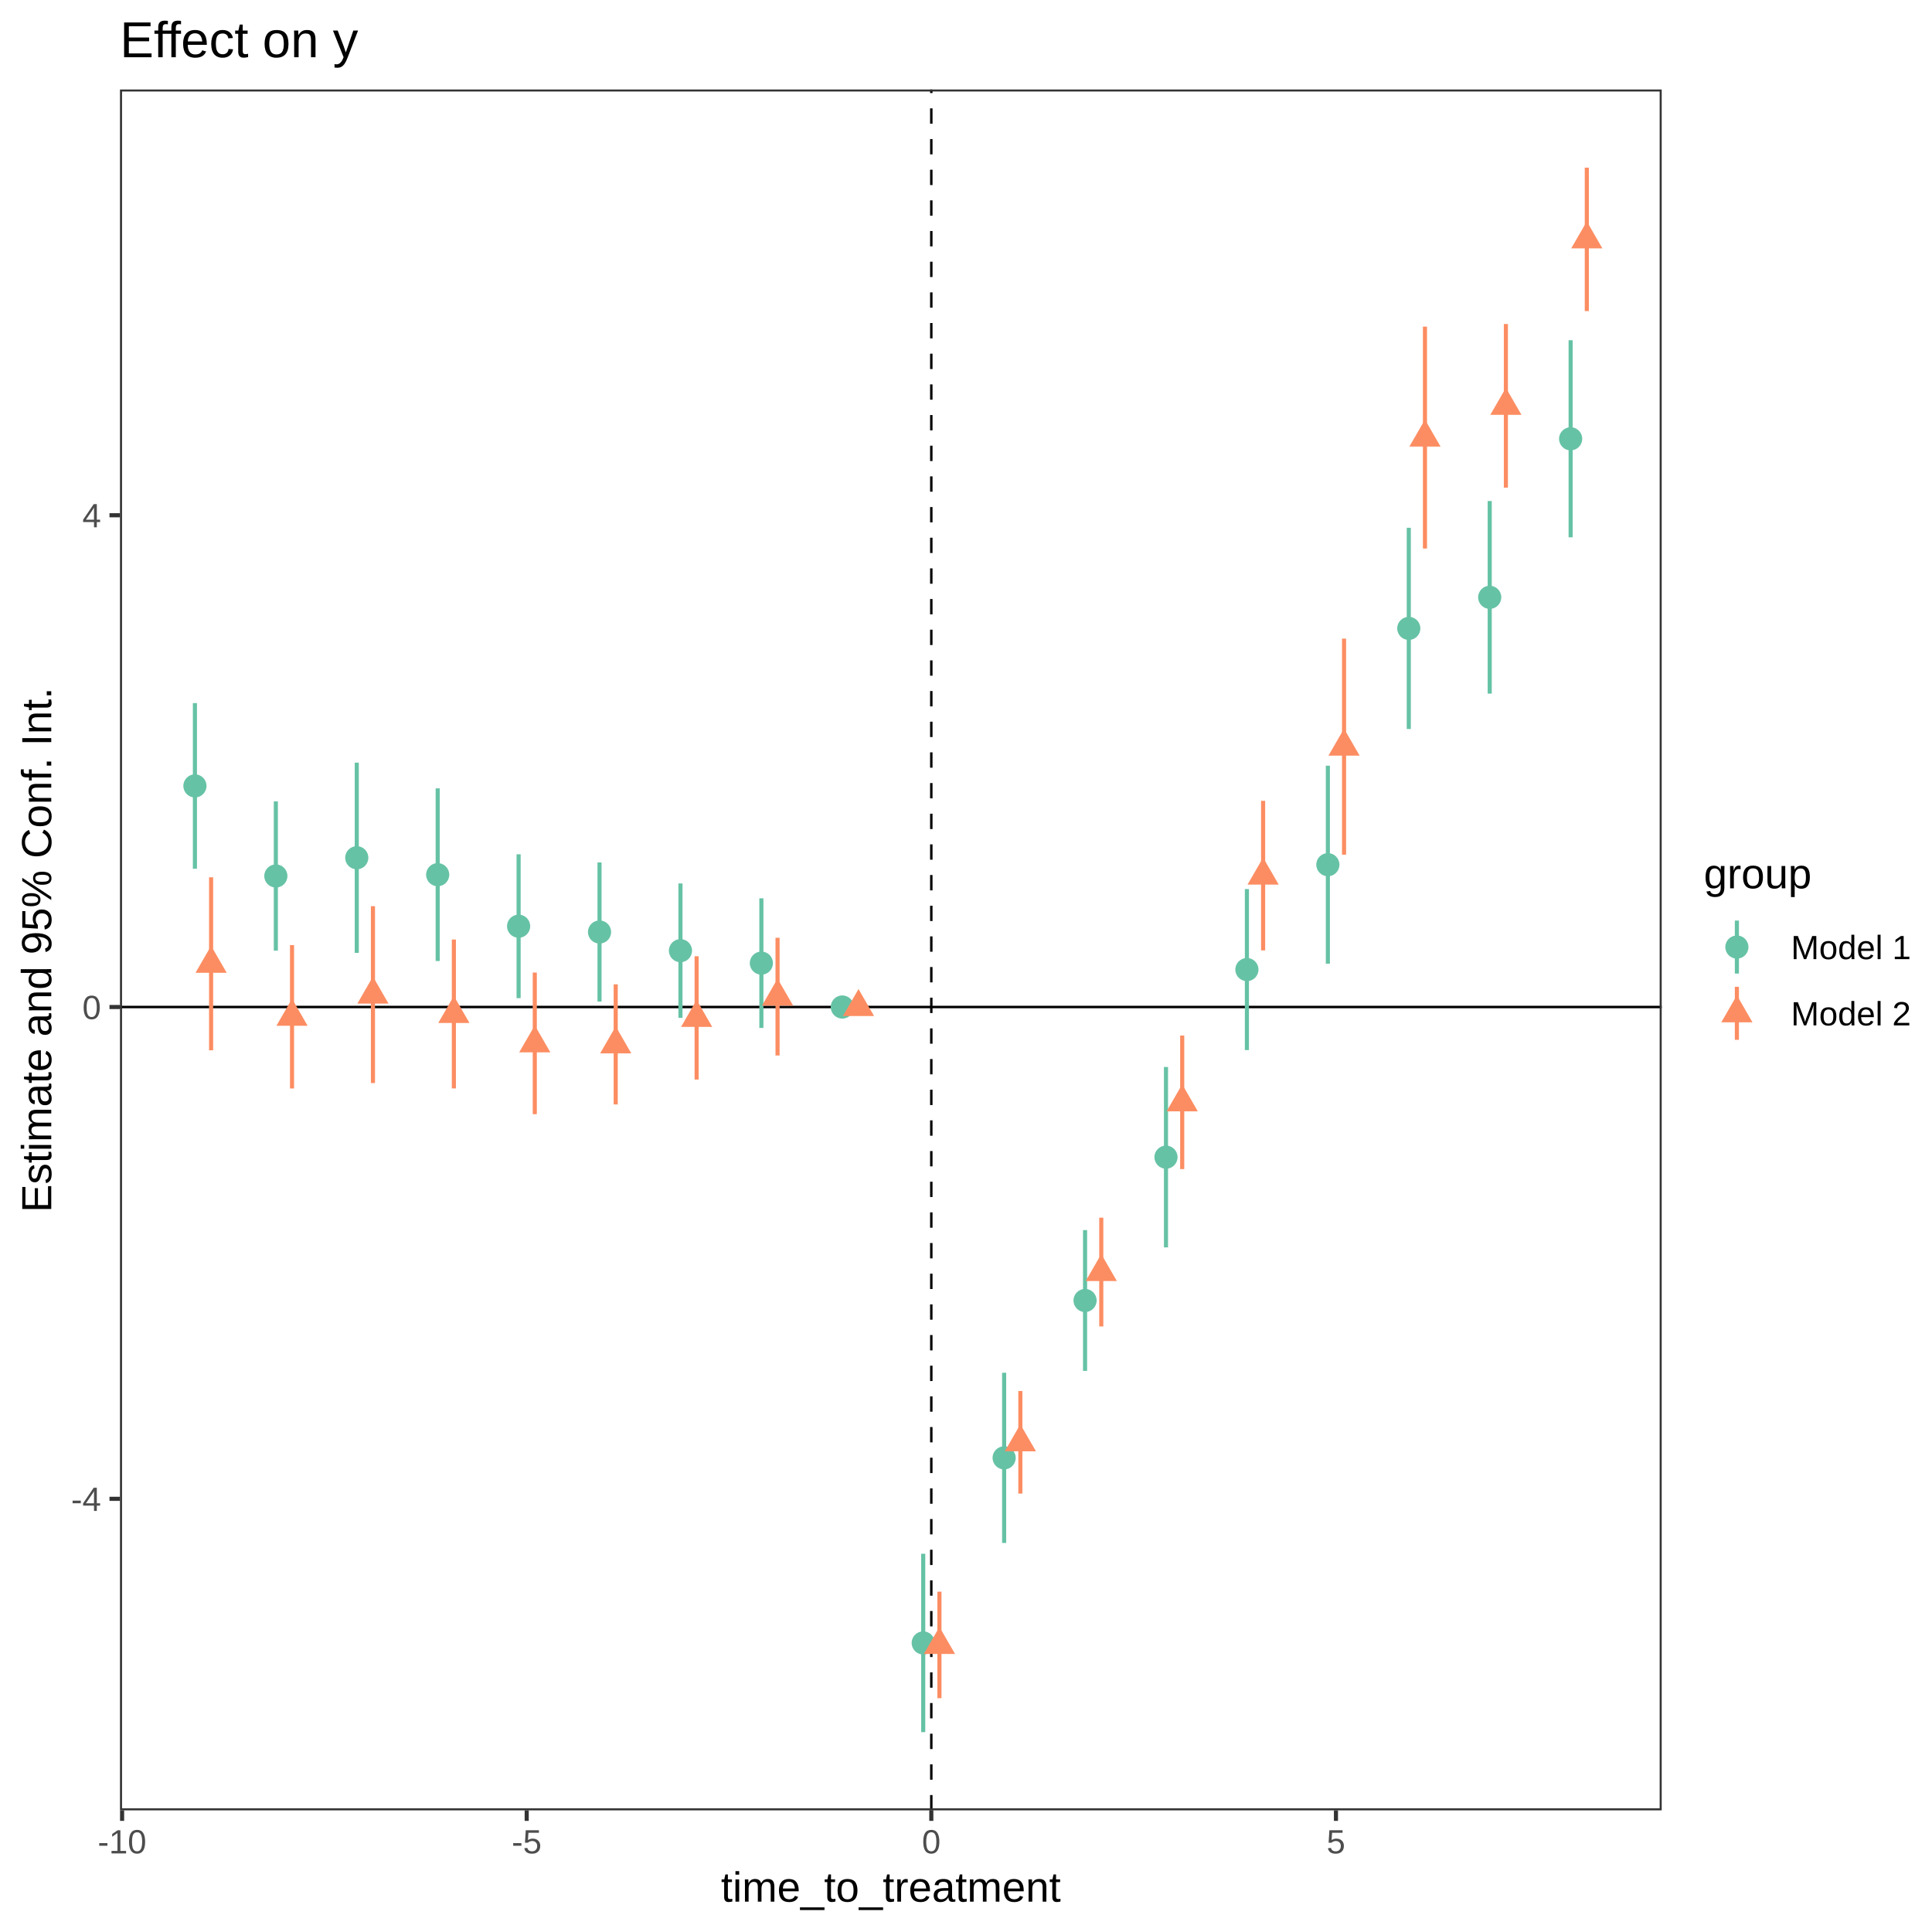
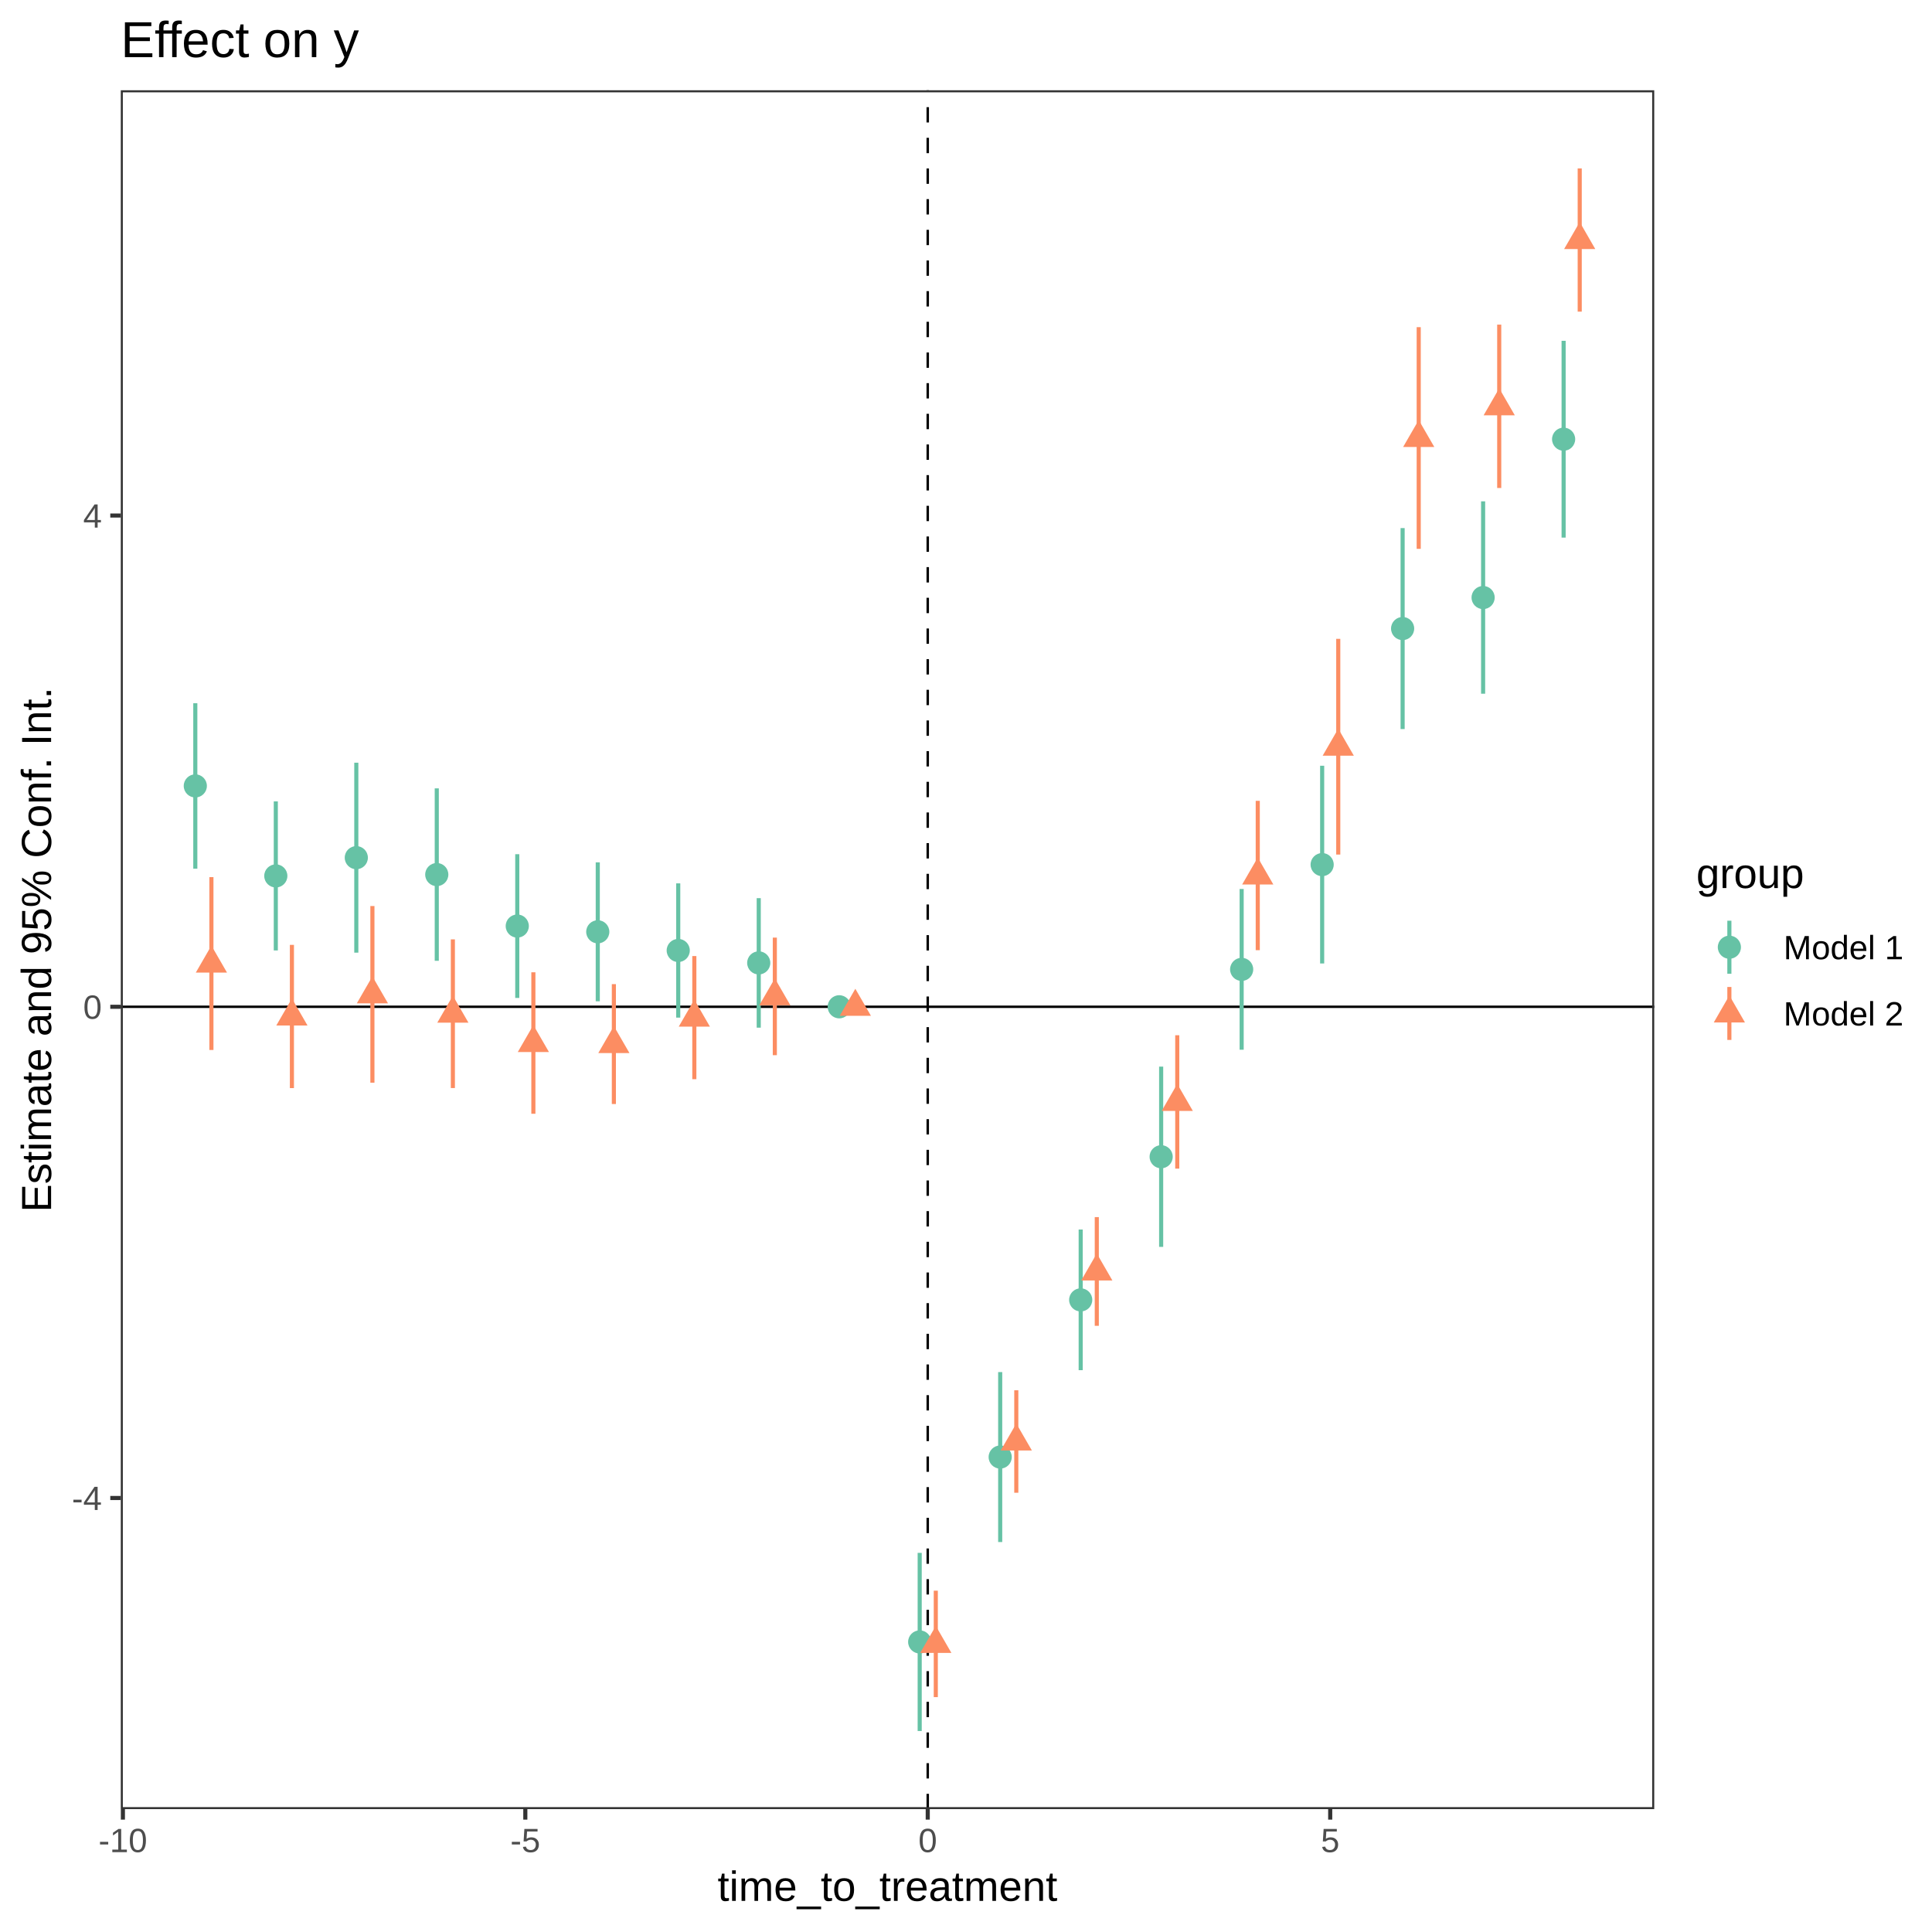
<svg xmlns="http://www.w3.org/2000/svg" class="svglite" width="504.00pt" height="504.00pt" viewBox="0 0 504.00 504.00">
  <defs>
    <style type="text/css">
    .svglite line, .svglite polyline, .svglite polygon, .svglite path, .svglite rect, .svglite circle {
      fill: none;
      stroke: #000000;
      stroke-linecap: round;
      stroke-linejoin: round;
      stroke-miterlimit: 10.00;
    }
    .svglite text {
      white-space: pre;
    }
  </style>
  </defs>
  <rect width="100%" height="100%" style="stroke: none; fill: #FFFFFF;" />
  <defs>
    <clipPath id="cpMC4wMHw1MDQuMDB8MC4wMHw1MDQuMDA=">
      <rect x="0.00" y="0.00" width="504.00" height="504.00" />
    </clipPath>
  </defs>
  <g clip-path="url(#cpMC4wMHw1MDQuMDB8MC4wMHw1MDQuMDA=)">
-     <rect x="0.00" y="-0" width="504.00" height="504.00" style="stroke-width: 1.07; stroke: #FFFFFF; fill: #FFFFFF;" />
+     <rect x="0" y="0.00" width="504.00" height="504.00" style="stroke-width: 1.07; stroke: #FFFFFF; fill: #FFFFFF;" />
  </g>
  <defs>
-     <clipPath id="cpMzEuMzB8NDMzLjUwfDIzLjM0fDQ3Mi4yNw==">
-       <rect x="31.30" y="23.34" width="402.19" height="448.93" />
+     <clipPath id="cpMzEuNTF8NDMxLjU0fDIzLjU1fDQ3MS45NQ==">
+       <rect x="31.51" y="23.55" width="400.03" height="448.40" />
    </clipPath>
  </defs>
-   <g clip-path="url(#cpMzEuMzB8NDMzLjUwfDIzLjM0fDQ3Mi4yNw==)">
-     <rect x="31.30" y="23.34" width="402.19" height="448.93" style="stroke-width: 1.07; stroke: none; fill: #FFFFFF;" />
-     <line x1="242.95" y1="472.27" x2="242.95" y2="23.34" style="stroke-width: 0.64; stroke-dasharray: 4.00,4.00; stroke-linecap: butt;" />
-     <line x1="31.30" y1="262.70" x2="433.50" y2="262.70" style="stroke-width: 0.64; stroke-linecap: butt;" />
-     <line x1="50.85" y1="226.63" x2="50.85" y2="183.41" style="stroke-width: 1.07; stroke: #66C2A5; stroke-linecap: butt;" />
-     <line x1="55.07" y1="273.99" x2="55.07" y2="228.85" style="stroke-width: 1.07; stroke: #FC8D62; stroke-linecap: butt;" />
-     <line x1="71.96" y1="247.99" x2="71.96" y2="209.06" style="stroke-width: 1.07; stroke: #66C2A5; stroke-linecap: butt;" />
-     <line x1="76.18" y1="283.94" x2="76.18" y2="246.54" style="stroke-width: 1.07; stroke: #FC8D62; stroke-linecap: butt;" />
-     <line x1="93.07" y1="248.57" x2="93.07" y2="198.95" style="stroke-width: 1.07; stroke: #66C2A5; stroke-linecap: butt;" />
-     <line x1="97.29" y1="282.53" x2="97.29" y2="236.40" style="stroke-width: 1.07; stroke: #FC8D62; stroke-linecap: butt;" />
-     <line x1="114.18" y1="250.70" x2="114.18" y2="205.66" style="stroke-width: 1.07; stroke: #66C2A5; stroke-linecap: butt;" />
-     <line x1="118.40" y1="283.93" x2="118.40" y2="245.09" style="stroke-width: 1.07; stroke: #FC8D62; stroke-linecap: butt;" />
-     <line x1="135.29" y1="260.39" x2="135.29" y2="222.86" style="stroke-width: 1.07; stroke: #66C2A5; stroke-linecap: butt;" />
-     <line x1="139.51" y1="290.66" x2="139.51" y2="253.70" style="stroke-width: 1.07; stroke: #FC8D62; stroke-linecap: butt;" />
-     <line x1="156.40" y1="261.27" x2="156.40" y2="224.99" style="stroke-width: 1.07; stroke: #66C2A5; stroke-linecap: butt;" />
-     <line x1="160.62" y1="288.11" x2="160.62" y2="256.79" style="stroke-width: 1.07; stroke: #FC8D62; stroke-linecap: butt;" />
-     <line x1="177.51" y1="265.54" x2="177.51" y2="230.47" style="stroke-width: 1.07; stroke: #66C2A5; stroke-linecap: butt;" />
-     <line x1="181.73" y1="281.62" x2="181.73" y2="249.46" style="stroke-width: 1.07; stroke: #FC8D62; stroke-linecap: butt;" />
-     <line x1="198.62" y1="268.16" x2="198.62" y2="234.34" style="stroke-width: 1.07; stroke: #66C2A5; stroke-linecap: butt;" />
-     <line x1="202.84" y1="275.35" x2="202.84" y2="244.63" style="stroke-width: 1.07; stroke: #FC8D62; stroke-linecap: butt;" />
-     <line x1="219.73" y1="262.70" x2="219.73" y2="262.70" style="stroke-width: 1.07; stroke: #66C2A5; stroke-linecap: butt;" />
-     <line x1="223.96" y1="262.70" x2="223.96" y2="262.70" style="stroke-width: 1.07; stroke: #FC8D62; stroke-linecap: butt;" />
-     <line x1="240.84" y1="451.86" x2="240.84" y2="405.33" style="stroke-width: 1.07; stroke: #66C2A5; stroke-linecap: butt;" />
-     <line x1="245.07" y1="443.01" x2="245.07" y2="415.21" style="stroke-width: 1.07; stroke: #FC8D62; stroke-linecap: butt;" />
-     <line x1="261.95" y1="402.51" x2="261.95" y2="358.11" style="stroke-width: 1.07; stroke: #66C2A5; stroke-linecap: butt;" />
-     <line x1="266.18" y1="389.63" x2="266.18" y2="362.87" style="stroke-width: 1.07; stroke: #FC8D62; stroke-linecap: butt;" />
-     <line x1="283.06" y1="357.62" x2="283.06" y2="320.89" style="stroke-width: 1.07; stroke: #66C2A5; stroke-linecap: butt;" />
-     <line x1="287.29" y1="346.03" x2="287.29" y2="317.65" style="stroke-width: 1.07; stroke: #FC8D62; stroke-linecap: butt;" />
-     <line x1="304.17" y1="325.41" x2="304.17" y2="278.34" style="stroke-width: 1.07; stroke: #66C2A5; stroke-linecap: butt;" />
-     <line x1="308.40" y1="304.98" x2="308.40" y2="270.14" style="stroke-width: 1.07; stroke: #FC8D62; stroke-linecap: butt;" />
-     <line x1="325.28" y1="273.93" x2="325.28" y2="231.94" style="stroke-width: 1.07; stroke: #66C2A5; stroke-linecap: butt;" />
-     <line x1="329.51" y1="247.93" x2="329.51" y2="208.91" style="stroke-width: 1.07; stroke: #FC8D62; stroke-linecap: butt;" />
-     <line x1="346.40" y1="251.40" x2="346.40" y2="199.75" style="stroke-width: 1.07; stroke: #66C2A5; stroke-linecap: butt;" />
-     <line x1="350.62" y1="222.95" x2="350.62" y2="166.60" style="stroke-width: 1.07; stroke: #FC8D62; stroke-linecap: butt;" />
-     <line x1="367.51" y1="190.17" x2="367.51" y2="137.68" style="stroke-width: 1.07; stroke: #66C2A5; stroke-linecap: butt;" />
-     <line x1="371.73" y1="143.10" x2="371.73" y2="85.21" style="stroke-width: 1.07; stroke: #FC8D62; stroke-linecap: butt;" />
-     <line x1="388.62" y1="180.94" x2="388.62" y2="130.70" style="stroke-width: 1.07; stroke: #66C2A5; stroke-linecap: butt;" />
-     <line x1="392.84" y1="127.21" x2="392.84" y2="84.53" style="stroke-width: 1.07; stroke: #FC8D62; stroke-linecap: butt;" />
-     <line x1="409.73" y1="140.17" x2="409.73" y2="88.76" style="stroke-width: 1.07; stroke: #66C2A5; stroke-linecap: butt;" />
-     <line x1="413.95" y1="81.15" x2="413.95" y2="43.74" style="stroke-width: 1.07; stroke: #FC8D62; stroke-linecap: butt;" />
-     <circle cx="50.85" cy="205.02" r="3.02" style="stroke-width: 0.71; stroke: none; fill: #66C2A5;" />
-     <polygon points="55.07,246.72 59.14,253.77 51.00,253.77 " style="stroke-width: 0.71; stroke: none; fill: #FC8D62;" />
-     <circle cx="71.96" cy="228.52" r="3.02" style="stroke-width: 0.71; stroke: none; fill: #66C2A5;" />
-     <polygon points="76.18,260.54 80.25,267.59 72.11,267.59 " style="stroke-width: 0.71; stroke: none; fill: #FC8D62;" />
-     <circle cx="93.07" cy="223.76" r="3.02" style="stroke-width: 0.71; stroke: none; fill: #66C2A5;" />
-     <polygon points="97.29,254.76 101.36,261.81 93.22,261.81 " style="stroke-width: 0.71; stroke: none; fill: #FC8D62;" />
-     <circle cx="114.18" cy="228.18" r="3.02" style="stroke-width: 0.71; stroke: none; fill: #66C2A5;" />
-     <polygon points="118.40,259.81 122.47,266.86 114.33,266.86 " style="stroke-width: 0.71; stroke: none; fill: #FC8D62;" />
-     <circle cx="135.29" cy="241.62" r="3.02" style="stroke-width: 0.71; stroke: none; fill: #66C2A5;" />
-     <polygon points="139.51,267.48 143.58,274.53 135.44,274.53 " style="stroke-width: 0.71; stroke: none; fill: #FC8D62;" />
-     <circle cx="156.40" cy="243.13" r="3.02" style="stroke-width: 0.71; stroke: none; fill: #66C2A5;" />
-     <polygon points="160.62,267.75 164.69,274.80 156.55,274.80 " style="stroke-width: 0.71; stroke: none; fill: #FC8D62;" />
-     <circle cx="177.51" cy="248.00" r="3.02" style="stroke-width: 0.71; stroke: none; fill: #66C2A5;" />
-     <polygon points="181.73,260.84 185.80,267.89 177.66,267.89 " style="stroke-width: 0.71; stroke: none; fill: #FC8D62;" />
-     <circle cx="198.62" cy="251.25" r="3.02" style="stroke-width: 0.71; stroke: none; fill: #66C2A5;" />
-     <polygon points="202.84,255.29 206.91,262.34 198.78,262.34 " style="stroke-width: 0.71; stroke: none; fill: #FC8D62;" />
-     <circle cx="219.73" cy="262.70" r="3.02" style="stroke-width: 0.71; stroke: none; fill: #66C2A5;" />
-     <polygon points="223.96,258.01 228.02,265.05 219.89,265.05 " style="stroke-width: 0.71; stroke: none; fill: #FC8D62;" />
-     <circle cx="240.84" cy="428.59" r="3.02" style="stroke-width: 0.71; stroke: none; fill: #66C2A5;" />
-     <polygon points="245.07,424.41 249.14,431.46 241.00,431.46 " style="stroke-width: 0.71; stroke: none; fill: #FC8D62;" />
-     <circle cx="261.95" cy="380.31" r="3.02" style="stroke-width: 0.71; stroke: none; fill: #66C2A5;" />
-     <polygon points="266.18,371.55 270.25,378.60 262.11,378.60 " style="stroke-width: 0.71; stroke: none; fill: #FC8D62;" />
-     <circle cx="283.06" cy="339.26" r="3.02" style="stroke-width: 0.71; stroke: none; fill: #66C2A5;" />
-     <polygon points="287.29,327.14 291.36,334.19 283.22,334.19 " style="stroke-width: 0.71; stroke: none; fill: #FC8D62;" />
-     <circle cx="304.17" cy="301.87" r="3.02" style="stroke-width: 0.71; stroke: none; fill: #66C2A5;" />
-     <polygon points="308.40,282.86 312.47,289.91 304.33,289.91 " style="stroke-width: 0.71; stroke: none; fill: #FC8D62;" />
-     <circle cx="325.28" cy="252.93" r="3.02" style="stroke-width: 0.71; stroke: none; fill: #66C2A5;" />
-     <polygon points="329.51,223.72 333.58,230.77 325.44,230.77 " style="stroke-width: 0.71; stroke: none; fill: #FC8D62;" />
-     <circle cx="346.40" cy="225.57" r="3.02" style="stroke-width: 0.71; stroke: none; fill: #66C2A5;" />
-     <polygon points="350.62,190.08 354.69,197.13 346.55,197.13 " style="stroke-width: 0.71; stroke: none; fill: #FC8D62;" />
-     <circle cx="367.51" cy="163.93" r="3.02" style="stroke-width: 0.71; stroke: none; fill: #66C2A5;" />
-     <polygon points="371.73,109.46 375.80,116.50 367.66,116.50 " style="stroke-width: 0.71; stroke: none; fill: #FC8D62;" />
-     <circle cx="388.62" cy="155.82" r="3.02" style="stroke-width: 0.71; stroke: none; fill: #66C2A5;" />
-     <polygon points="392.84,101.17 396.91,108.22 388.77,108.22 " style="stroke-width: 0.71; stroke: none; fill: #FC8D62;" />
-     <circle cx="409.73" cy="114.47" r="3.02" style="stroke-width: 0.71; stroke: none; fill: #66C2A5;" />
-     <polygon points="413.95,57.75 418.02,64.80 409.88,64.80 " style="stroke-width: 0.71; stroke: none; fill: #FC8D62;" />
-     <rect x="31.30" y="23.34" width="402.19" height="448.93" style="stroke-width: 1.07; stroke: #333333;" />
+   <g clip-path="url(#cpMzEuNTF8NDMxLjU0fDIzLjU1fDQ3MS45NQ==)">
+     <rect x="31.51" y="23.55" width="400.03" height="448.40" style="stroke-width: 1.07; stroke: none; fill: #FFFFFF;" />
+     <line x1="242.02" y1="471.95" x2="242.02" y2="23.55" style="stroke-width: 0.64; stroke-dasharray: 4.00,4.00; stroke-linecap: butt;" />
+     <line x1="31.51" y1="262.64" x2="431.54" y2="262.64" style="stroke-width: 0.64; stroke-linecap: butt;" />
+     <line x1="50.95" y1="226.61" x2="50.95" y2="183.44" style="stroke-width: 1.07; stroke: #66C2A5; stroke-linecap: butt;" />
+     <line x1="55.15" y1="273.91" x2="55.15" y2="228.82" style="stroke-width: 1.07; stroke: #FC8D62; stroke-linecap: butt;" />
+     <line x1="71.95" y1="247.94" x2="71.95" y2="209.06" style="stroke-width: 1.07; stroke: #66C2A5; stroke-linecap: butt;" />
+     <line x1="76.15" y1="283.85" x2="76.15" y2="246.49" style="stroke-width: 1.07; stroke: #FC8D62; stroke-linecap: butt;" />
+     <line x1="92.95" y1="248.52" x2="92.95" y2="198.96" style="stroke-width: 1.07; stroke: #66C2A5; stroke-linecap: butt;" />
+     <line x1="97.15" y1="282.44" x2="97.15" y2="236.36" style="stroke-width: 1.07; stroke: #FC8D62; stroke-linecap: butt;" />
+     <line x1="113.94" y1="250.64" x2="113.94" y2="205.66" style="stroke-width: 1.07; stroke: #66C2A5; stroke-linecap: butt;" />
+     <line x1="118.14" y1="283.84" x2="118.14" y2="245.05" style="stroke-width: 1.07; stroke: #FC8D62; stroke-linecap: butt;" />
+     <line x1="134.94" y1="260.33" x2="134.94" y2="222.83" style="stroke-width: 1.07; stroke: #66C2A5; stroke-linecap: butt;" />
+     <line x1="139.14" y1="290.55" x2="139.14" y2="253.64" style="stroke-width: 1.07; stroke: #FC8D62; stroke-linecap: butt;" />
+     <line x1="155.94" y1="261.20" x2="155.94" y2="224.96" style="stroke-width: 1.07; stroke: #66C2A5; stroke-linecap: butt;" />
+     <line x1="160.14" y1="288.01" x2="160.14" y2="256.73" style="stroke-width: 1.07; stroke: #FC8D62; stroke-linecap: butt;" />
+     <line x1="176.93" y1="265.47" x2="176.93" y2="230.44" style="stroke-width: 1.07; stroke: #66C2A5; stroke-linecap: butt;" />
+     <line x1="181.13" y1="281.53" x2="181.13" y2="249.41" style="stroke-width: 1.07; stroke: #FC8D62; stroke-linecap: butt;" />
+     <line x1="197.93" y1="268.09" x2="197.93" y2="234.30" style="stroke-width: 1.07; stroke: #66C2A5; stroke-linecap: butt;" />
+     <line x1="202.13" y1="275.26" x2="202.13" y2="244.59" style="stroke-width: 1.07; stroke: #FC8D62; stroke-linecap: butt;" />
+     <line x1="218.93" y1="262.64" x2="218.93" y2="262.64" style="stroke-width: 1.07; stroke: #66C2A5; stroke-linecap: butt;" />
+     <line x1="223.13" y1="262.64" x2="223.13" y2="262.64" style="stroke-width: 1.07; stroke: #FC8D62; stroke-linecap: butt;" />
+     <line x1="239.92" y1="451.57" x2="239.92" y2="405.09" style="stroke-width: 1.07; stroke: #66C2A5; stroke-linecap: butt;" />
+     <line x1="244.12" y1="442.73" x2="244.12" y2="414.96" style="stroke-width: 1.07; stroke: #FC8D62; stroke-linecap: butt;" />
+     <line x1="260.92" y1="402.27" x2="260.92" y2="357.93" style="stroke-width: 1.07; stroke: #66C2A5; stroke-linecap: butt;" />
+     <line x1="265.12" y1="389.41" x2="265.12" y2="362.68" style="stroke-width: 1.07; stroke: #FC8D62; stroke-linecap: butt;" />
+     <line x1="281.92" y1="357.44" x2="281.92" y2="320.75" style="stroke-width: 1.07; stroke: #66C2A5; stroke-linecap: butt;" />
+     <line x1="286.12" y1="345.87" x2="286.12" y2="317.51" style="stroke-width: 1.07; stroke: #FC8D62; stroke-linecap: butt;" />
+     <line x1="302.91" y1="325.27" x2="302.91" y2="278.25" style="stroke-width: 1.07; stroke: #66C2A5; stroke-linecap: butt;" />
+     <line x1="307.11" y1="304.86" x2="307.11" y2="270.06" style="stroke-width: 1.07; stroke: #FC8D62; stroke-linecap: butt;" />
+     <line x1="323.91" y1="273.84" x2="323.91" y2="231.91" style="stroke-width: 1.07; stroke: #66C2A5; stroke-linecap: butt;" />
+     <line x1="328.11" y1="247.88" x2="328.11" y2="208.91" style="stroke-width: 1.07; stroke: #FC8D62; stroke-linecap: butt;" />
+     <line x1="344.91" y1="251.34" x2="344.91" y2="199.76" style="stroke-width: 1.07; stroke: #66C2A5; stroke-linecap: butt;" />
+     <line x1="349.11" y1="222.93" x2="349.11" y2="166.65" style="stroke-width: 1.07; stroke: #FC8D62; stroke-linecap: butt;" />
+     <line x1="365.90" y1="190.19" x2="365.90" y2="137.76" style="stroke-width: 1.07; stroke: #66C2A5; stroke-linecap: butt;" />
+     <line x1="370.10" y1="143.17" x2="370.10" y2="85.35" style="stroke-width: 1.07; stroke: #FC8D62; stroke-linecap: butt;" />
+     <line x1="386.90" y1="180.97" x2="386.90" y2="130.79" style="stroke-width: 1.07; stroke: #66C2A5; stroke-linecap: butt;" />
+     <line x1="391.10" y1="127.30" x2="391.10" y2="84.68" style="stroke-width: 1.07; stroke: #FC8D62; stroke-linecap: butt;" />
+     <line x1="407.90" y1="140.25" x2="407.90" y2="88.90" style="stroke-width: 1.07; stroke: #66C2A5; stroke-linecap: butt;" />
+     <line x1="412.10" y1="81.30" x2="412.10" y2="43.93" style="stroke-width: 1.07; stroke: #FC8D62; stroke-linecap: butt;" />
+     <circle cx="50.95" cy="205.02" r="3.02" style="stroke-width: 0.71; stroke: none; fill: #66C2A5;" />
+     <polygon points="55.15,246.67 59.22,253.72 51.08,253.72 " style="stroke-width: 0.71; stroke: none; fill: #FC8D62;" />
+     <circle cx="71.95" cy="228.50" r="3.02" style="stroke-width: 0.71; stroke: none; fill: #66C2A5;" />
+     <polygon points="76.15,260.47 80.22,267.52 72.08,267.52 " style="stroke-width: 0.71; stroke: none; fill: #FC8D62;" />
+     <circle cx="92.95" cy="223.74" r="3.02" style="stroke-width: 0.71; stroke: none; fill: #66C2A5;" />
+     <polygon points="97.15,254.70 101.22,261.75 93.08,261.75 " style="stroke-width: 0.71; stroke: none; fill: #FC8D62;" />
+     <circle cx="113.94" cy="228.15" r="3.02" style="stroke-width: 0.71; stroke: none; fill: #66C2A5;" />
+     <polygon points="118.14,259.74 122.21,266.79 114.07,266.79 " style="stroke-width: 0.71; stroke: none; fill: #FC8D62;" />
+     <circle cx="134.94" cy="241.58" r="3.02" style="stroke-width: 0.71; stroke: none; fill: #66C2A5;" />
+     <polygon points="139.14,267.40 143.21,274.45 135.07,274.45 " style="stroke-width: 0.71; stroke: none; fill: #FC8D62;" />
+     <circle cx="155.94" cy="243.08" r="3.02" style="stroke-width: 0.71; stroke: none; fill: #66C2A5;" />
+     <polygon points="160.14,267.67 164.21,274.72 156.07,274.72 " style="stroke-width: 0.71; stroke: none; fill: #FC8D62;" />
+     <circle cx="176.93" cy="247.95" r="3.02" style="stroke-width: 0.71; stroke: none; fill: #66C2A5;" />
+     <polygon points="181.13,260.77 185.20,267.82 177.06,267.82 " style="stroke-width: 0.71; stroke: none; fill: #FC8D62;" />
+     <circle cx="197.93" cy="251.19" r="3.02" style="stroke-width: 0.71; stroke: none; fill: #66C2A5;" />
+     <polygon points="202.13,255.23 206.20,262.27 198.06,262.27 " style="stroke-width: 0.71; stroke: none; fill: #FC8D62;" />
+     <circle cx="218.93" cy="262.64" r="3.02" style="stroke-width: 0.71; stroke: none; fill: #66C2A5;" />
+     <polygon points="223.13,257.94 227.20,264.99 219.06,264.99 " style="stroke-width: 0.71; stroke: none; fill: #FC8D62;" />
+     <circle cx="239.92" cy="428.33" r="3.02" style="stroke-width: 0.71; stroke: none; fill: #66C2A5;" />
+     <polygon points="244.12,424.15 248.19,431.19 240.05,431.19 " style="stroke-width: 0.71; stroke: none; fill: #FC8D62;" />
+     <circle cx="260.92" cy="380.10" r="3.02" style="stroke-width: 0.71; stroke: none; fill: #66C2A5;" />
+     <polygon points="265.12,371.35 269.19,378.39 261.05,378.39 " style="stroke-width: 0.71; stroke: none; fill: #FC8D62;" />
+     <circle cx="281.92" cy="339.10" r="3.02" style="stroke-width: 0.71; stroke: none; fill: #66C2A5;" />
+     <polygon points="286.12,326.99 290.19,334.04 282.05,334.04 " style="stroke-width: 0.71; stroke: none; fill: #FC8D62;" />
+     <circle cx="302.91" cy="301.76" r="3.02" style="stroke-width: 0.71; stroke: none; fill: #66C2A5;" />
+     <polygon points="307.11,282.76 311.18,289.81 303.04,289.81 " style="stroke-width: 0.71; stroke: none; fill: #FC8D62;" />
+     <circle cx="323.91" cy="252.88" r="3.02" style="stroke-width: 0.71; stroke: none; fill: #66C2A5;" />
+     <polygon points="328.11,223.70 332.18,230.74 324.04,230.74 " style="stroke-width: 0.71; stroke: none; fill: #FC8D62;" />
+     <circle cx="344.91" cy="225.55" r="3.02" style="stroke-width: 0.71; stroke: none; fill: #66C2A5;" />
+     <polygon points="349.11,190.09 353.18,197.14 345.04,197.14 " style="stroke-width: 0.71; stroke: none; fill: #FC8D62;" />
+     <circle cx="365.90" cy="163.97" r="3.02" style="stroke-width: 0.71; stroke: none; fill: #66C2A5;" />
+     <polygon points="370.10,109.56 374.17,116.61 366.03,116.61 " style="stroke-width: 0.71; stroke: none; fill: #FC8D62;" />
+     <circle cx="386.90" cy="155.88" r="3.02" style="stroke-width: 0.71; stroke: none; fill: #66C2A5;" />
+     <polygon points="391.10,101.29 395.17,108.34 387.03,108.34 " style="stroke-width: 0.71; stroke: none; fill: #FC8D62;" />
+     <circle cx="407.90" cy="114.57" r="3.02" style="stroke-width: 0.71; stroke: none; fill: #66C2A5;" />
+     <polygon points="412.10,57.92 416.16,64.97 408.03,64.97 " style="stroke-width: 0.71; stroke: none; fill: #FC8D62;" />
+     <rect x="31.51" y="23.55" width="400.03" height="448.40" style="stroke-width: 1.07; stroke: #333333;" />
  </g>
  <g clip-path="url(#cpMC4wMHw1MDQuMDB8MC4wMHw1MDQuMDA=)">
-     <text x="26.37" y="394.15" text-anchor="end" style="font-size: 8.80px;fill: #4D4D4D; font-family: &quot;Arial&quot;;" textLength="7.83px" lengthAdjust="spacingAndGlyphs">-4</text>
-     <text x="26.37" y="265.86" text-anchor="end" style="font-size: 8.80px;fill: #4D4D4D; font-family: &quot;Arial&quot;;" textLength="4.90px" lengthAdjust="spacingAndGlyphs">0</text>
-     <text x="26.37" y="137.56" text-anchor="end" style="font-size: 8.80px;fill: #4D4D4D; font-family: &quot;Arial&quot;;" textLength="4.90px" lengthAdjust="spacingAndGlyphs">4</text>
-     <polyline points="28.56,391.00 31.30,391.00 " style="stroke-width: 1.07; stroke: #333333; stroke-linecap: butt;" />
-     <polyline points="28.56,262.70 31.30,262.70 " style="stroke-width: 1.07; stroke: #333333; stroke-linecap: butt;" />
-     <polyline points="28.56,134.41 31.30,134.41 " style="stroke-width: 1.07; stroke: #333333; stroke-linecap: butt;" />
-     <polyline points="31.85,475.01 31.85,472.27 " style="stroke-width: 1.07; stroke: #333333; stroke-linecap: butt;" />
-     <polyline points="137.40,475.01 137.40,472.27 " style="stroke-width: 1.07; stroke: #333333; stroke-linecap: butt;" />
-     <polyline points="242.95,475.01 242.95,472.27 " style="stroke-width: 1.07; stroke: #333333; stroke-linecap: butt;" />
-     <polyline points="348.51,475.01 348.51,472.27 " style="stroke-width: 1.07; stroke: #333333; stroke-linecap: butt;" />
-     <text x="31.85" y="483.50" text-anchor="middle" style="font-size: 8.80px;fill: #4D4D4D; font-family: &quot;Arial&quot;;" textLength="12.72px" lengthAdjust="spacingAndGlyphs">-10</text>
-     <text x="137.40" y="483.50" text-anchor="middle" style="font-size: 8.80px;fill: #4D4D4D; font-family: &quot;Arial&quot;;" textLength="7.83px" lengthAdjust="spacingAndGlyphs">-5</text>
-     <text x="242.95" y="483.50" text-anchor="middle" style="font-size: 8.80px;fill: #4D4D4D; font-family: &quot;Arial&quot;;" textLength="4.90px" lengthAdjust="spacingAndGlyphs">0</text>
-     <text x="348.51" y="483.50" text-anchor="middle" style="font-size: 8.80px;fill: #4D4D4D; font-family: &quot;Arial&quot;;" textLength="4.90px" lengthAdjust="spacingAndGlyphs">5</text>
-     <text x="232.40" y="496.09" text-anchor="middle" style="font-size: 11.00px; font-family: &quot;Arial&quot;;" textLength="88.66px" lengthAdjust="spacingAndGlyphs">time_to_treatment</text>
-     <text transform="translate(13.37,247.80) rotate(-90)" text-anchor="middle" style="font-size: 11.00px; font-family: &quot;Arial&quot;;" textLength="136.94px" lengthAdjust="spacingAndGlyphs">Estimate and 95% Conf. Int.</text>
-     <rect x="444.46" y="222.62" width="54.07" height="50.36" style="stroke-width: 1.07; stroke: none; fill: #FFFFFF;" />
-     <text x="444.46" y="231.73" style="font-size: 11.00px; font-family: &quot;Arial&quot;;" textLength="28.14px" lengthAdjust="spacingAndGlyphs">group</text>
-     <rect x="444.46" y="238.42" width="17.28" height="17.28" style="stroke-width: 1.07; stroke: none; fill: #FFFFFF;" />
-     <line x1="453.10" y1="253.98" x2="453.10" y2="240.15" style="stroke-width: 1.07; stroke: #66C2A5; stroke-linecap: butt;" />
-     <circle cx="453.10" cy="247.06" r="3.02" style="stroke-width: 0.71; stroke: none; fill: #66C2A5;" />
-     <rect x="444.46" y="255.70" width="17.28" height="17.28" style="stroke-width: 1.07; stroke: none; fill: #FFFFFF;" />
-     <line x1="453.10" y1="271.26" x2="453.10" y2="257.43" style="stroke-width: 1.07; stroke: #FC8D62; stroke-linecap: butt;" />
-     <polygon points="453.10,259.64 457.17,266.69 449.03,266.69 " style="stroke-width: 0.71; stroke: none; fill: #FC8D62;" />
-     <text x="467.21" y="250.22" style="font-size: 8.80px; font-family: &quot;Arial&quot;;" textLength="31.31px" lengthAdjust="spacingAndGlyphs">Model 1</text>
-     <text x="467.21" y="267.50" style="font-size: 8.80px; font-family: &quot;Arial&quot;;" textLength="31.31px" lengthAdjust="spacingAndGlyphs">Model 2</text>
-     <text x="31.30" y="14.94" style="font-size: 13.20px; font-family: &quot;Arial&quot;;" textLength="62.32px" lengthAdjust="spacingAndGlyphs">Effect on y</text>
+     <text x="26.58" y="393.92" text-anchor="end" style="font-size: 8.80px;fill: #4D4D4D; font-family: &quot;Arial&quot;;" textLength="7.86px" lengthAdjust="spacingAndGlyphs">-4</text>
+     <text x="26.58" y="265.78" text-anchor="end" style="font-size: 8.80px;fill: #4D4D4D; font-family: &quot;Arial&quot;;" textLength="5.03px" lengthAdjust="spacingAndGlyphs">0</text>
+     <text x="26.58" y="137.64" text-anchor="end" style="font-size: 8.80px;fill: #4D4D4D; font-family: &quot;Arial&quot;;" textLength="5.03px" lengthAdjust="spacingAndGlyphs">4</text>
+     <polyline points="28.77,390.78 31.51,390.78 " style="stroke-width: 1.07; stroke: #333333; stroke-linecap: butt;" />
+     <polyline points="28.77,262.64 31.51,262.64 " style="stroke-width: 1.07; stroke: #333333; stroke-linecap: butt;" />
+     <polyline points="28.77,134.49 31.51,134.49 " style="stroke-width: 1.07; stroke: #333333; stroke-linecap: butt;" />
+     <polyline points="32.06,474.69 32.06,471.95 " style="stroke-width: 1.07; stroke: #333333; stroke-linecap: butt;" />
+     <polyline points="137.04,474.69 137.04,471.95 " style="stroke-width: 1.07; stroke: #333333; stroke-linecap: butt;" />
+     <polyline points="242.02,474.69 242.02,471.95 " style="stroke-width: 1.07; stroke: #333333; stroke-linecap: butt;" />
+     <polyline points="347.01,474.69 347.01,471.95 " style="stroke-width: 1.07; stroke: #333333; stroke-linecap: butt;" />
+     <text x="32.06" y="483.17" text-anchor="middle" style="font-size: 8.80px;fill: #4D4D4D; font-family: &quot;Arial&quot;;" textLength="12.90px" lengthAdjust="spacingAndGlyphs">-10</text>
+     <text x="137.04" y="483.17" text-anchor="middle" style="font-size: 8.80px;fill: #4D4D4D; font-family: &quot;Arial&quot;;" textLength="7.86px" lengthAdjust="spacingAndGlyphs">-5</text>
+     <text x="242.02" y="483.17" text-anchor="middle" style="font-size: 8.80px;fill: #4D4D4D; font-family: &quot;Arial&quot;;" textLength="5.03px" lengthAdjust="spacingAndGlyphs">0</text>
+     <text x="347.01" y="483.17" text-anchor="middle" style="font-size: 8.80px;fill: #4D4D4D; font-family: &quot;Arial&quot;;" textLength="5.03px" lengthAdjust="spacingAndGlyphs">5</text>
+     <text x="231.52" y="495.88" text-anchor="middle" style="font-size: 11.00px; font-family: &quot;Arial&quot;;" textLength="95.83px" lengthAdjust="spacingAndGlyphs">time_to_treatment</text>
+     <text transform="translate(13.33,247.75) rotate(-90)" text-anchor="middle" style="font-size: 11.00px; font-family: &quot;Arial&quot;;" textLength="142.34px" lengthAdjust="spacingAndGlyphs">Estimate and 95% Conf. Int.</text>
+     <rect x="442.50" y="222.48" width="56.02" height="50.54" style="stroke-width: 1.07; stroke: none; fill: #FFFFFF;" />
+     <text x="442.50" y="231.66" style="font-size: 11.00px; font-family: &quot;Arial&quot;;" textLength="31.53px" lengthAdjust="spacingAndGlyphs">group</text>
+     <rect x="442.50" y="238.46" width="17.28" height="17.28" style="stroke-width: 1.07; stroke: none; fill: #FFFFFF;" />
+     <line x1="451.14" y1="254.01" x2="451.14" y2="240.19" style="stroke-width: 1.07; stroke: #66C2A5; stroke-linecap: butt;" />
+     <circle cx="451.14" cy="247.10" r="3.02" style="stroke-width: 0.71; stroke: none; fill: #66C2A5;" />
+     <rect x="442.50" y="255.74" width="17.28" height="17.28" style="stroke-width: 1.07; stroke: none; fill: #FFFFFF;" />
+     <line x1="451.14" y1="271.29" x2="451.14" y2="257.47" style="stroke-width: 1.07; stroke: #FC8D62; stroke-linecap: butt;" />
+     <polygon points="451.14,259.68 455.21,266.73 447.07,266.73 " style="stroke-width: 0.71; stroke: none; fill: #FC8D62;" />
+     <text x="465.26" y="250.24" style="font-size: 8.80px; font-family: &quot;Arial&quot;;" textLength="33.26px" lengthAdjust="spacingAndGlyphs">Model 1</text>
+     <text x="465.26" y="267.52" style="font-size: 8.80px; font-family: &quot;Arial&quot;;" textLength="33.26px" lengthAdjust="spacingAndGlyphs">Model 2</text>
+     <text x="31.51" y="14.90" style="font-size: 13.20px; font-family: &quot;Arial&quot;;" textLength="64.64px" lengthAdjust="spacingAndGlyphs">Effect on y</text>
  </g>
</svg>
